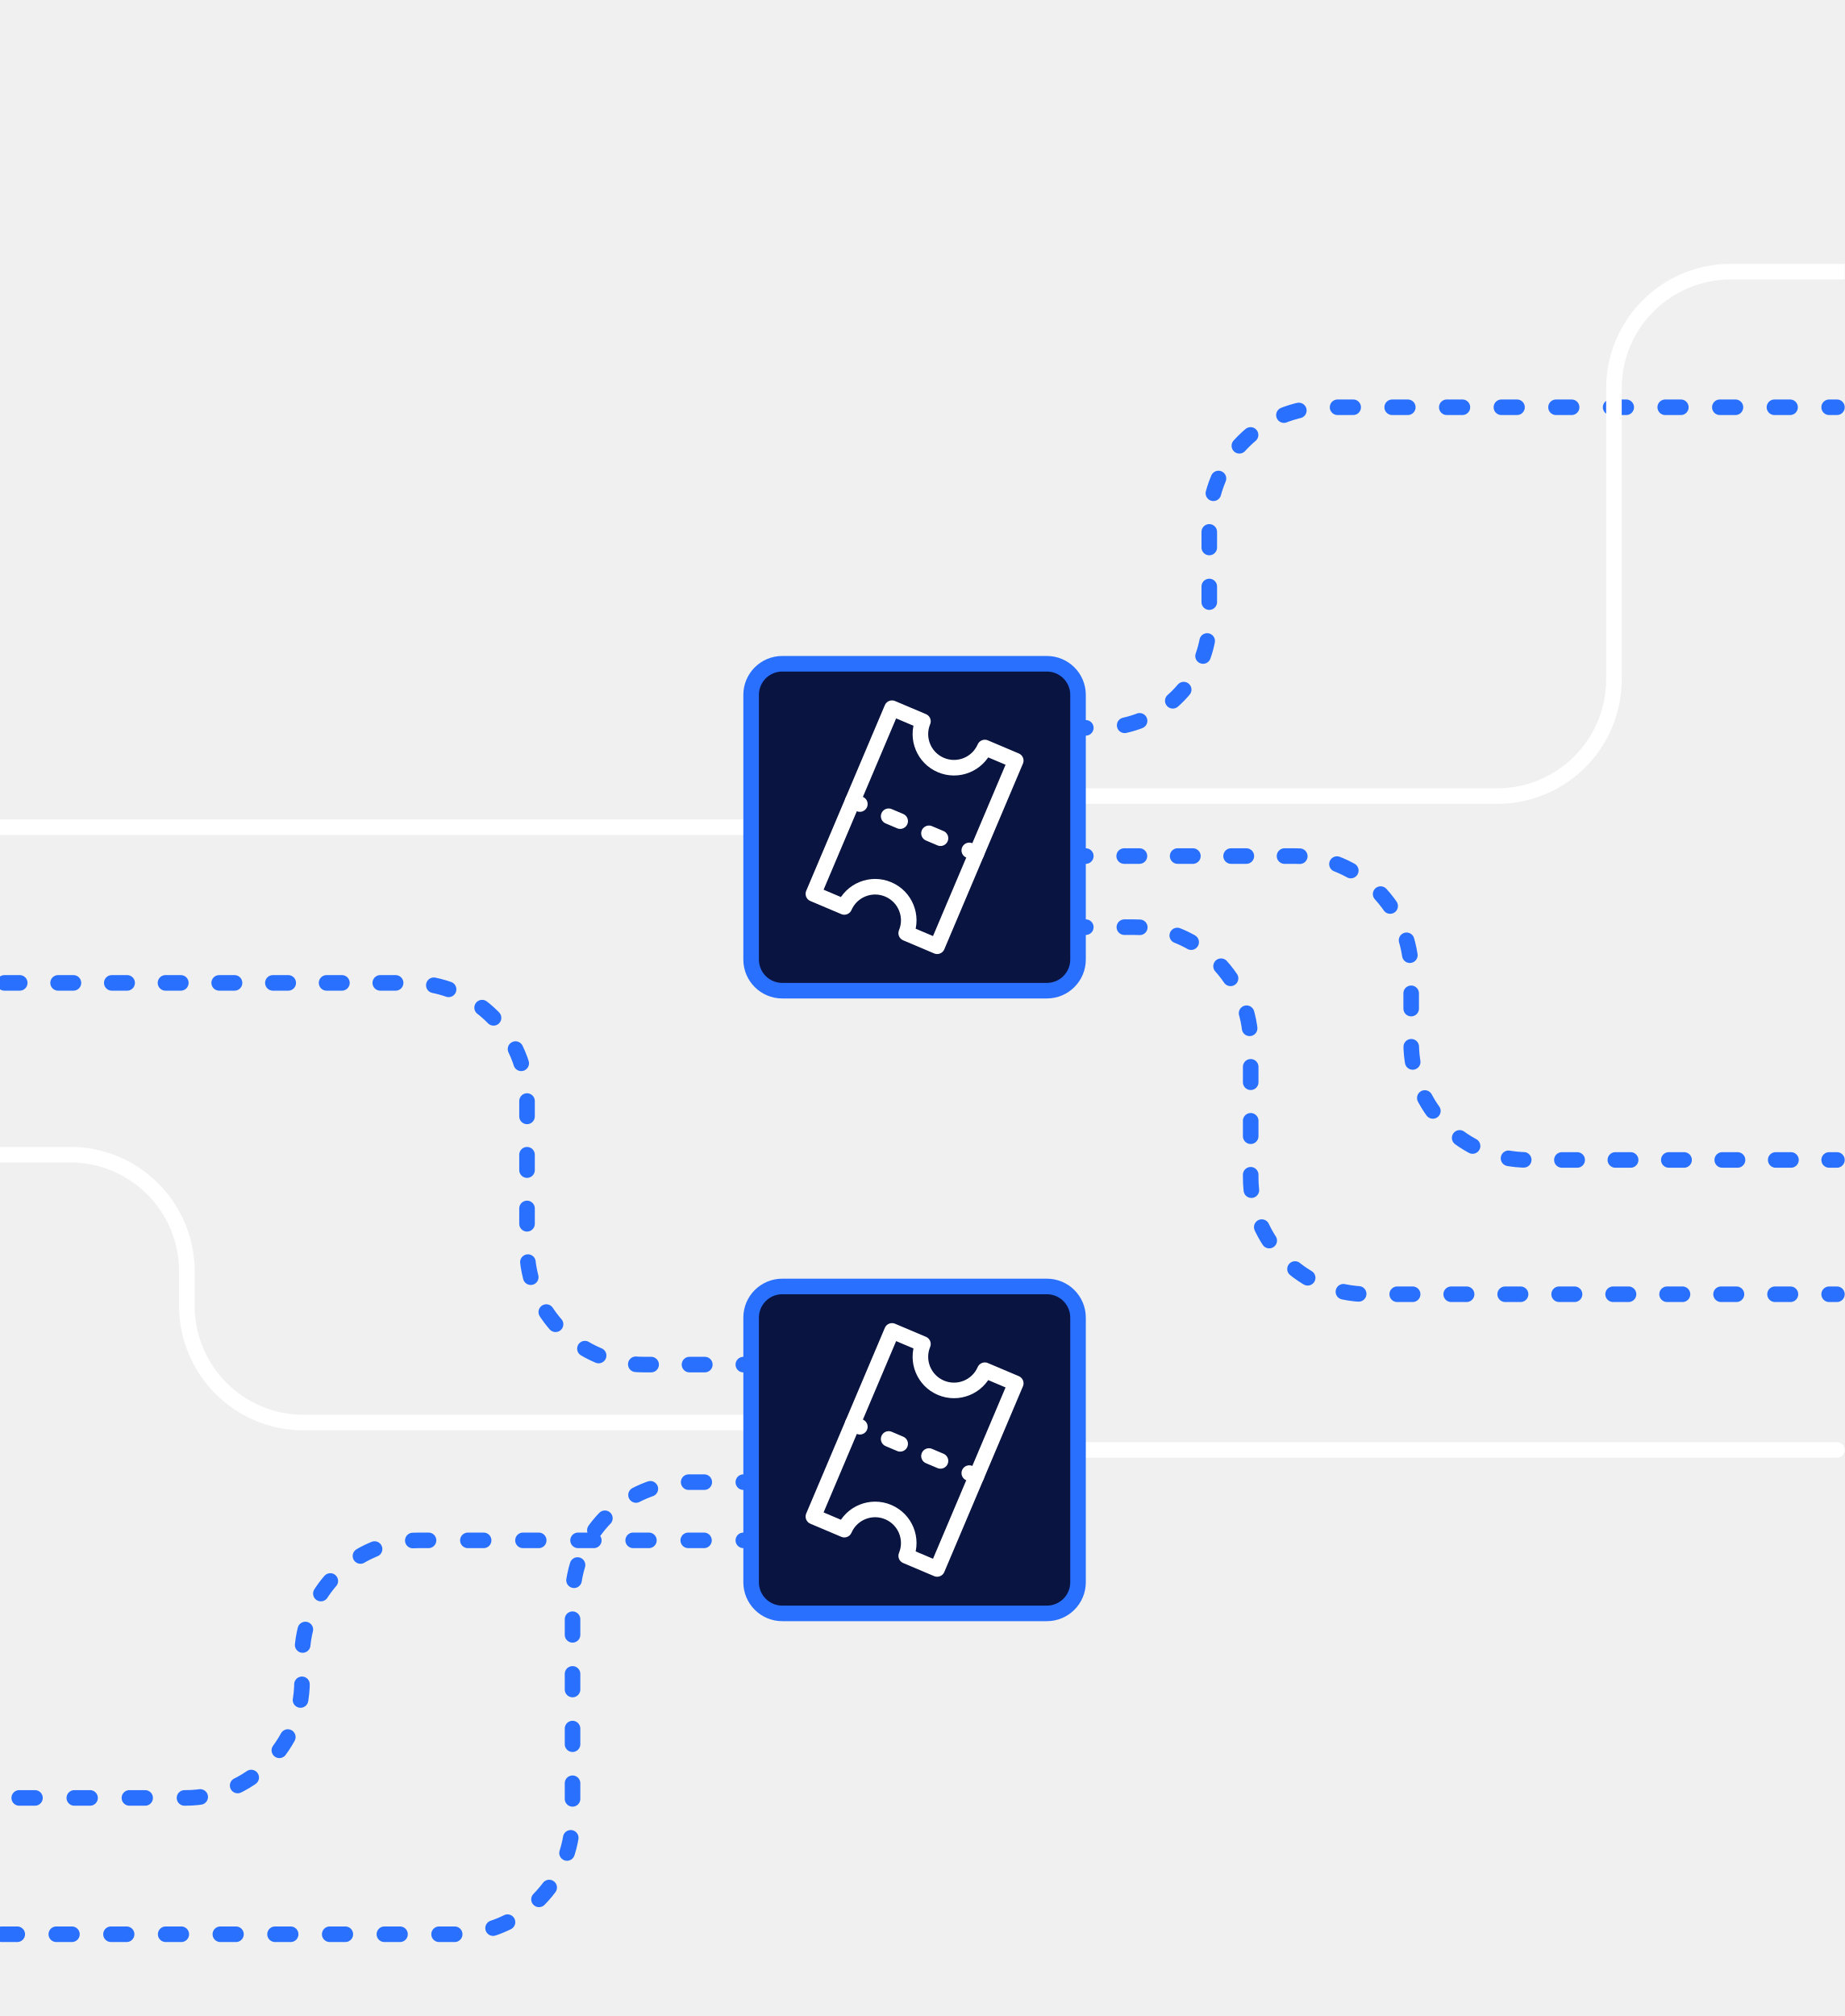
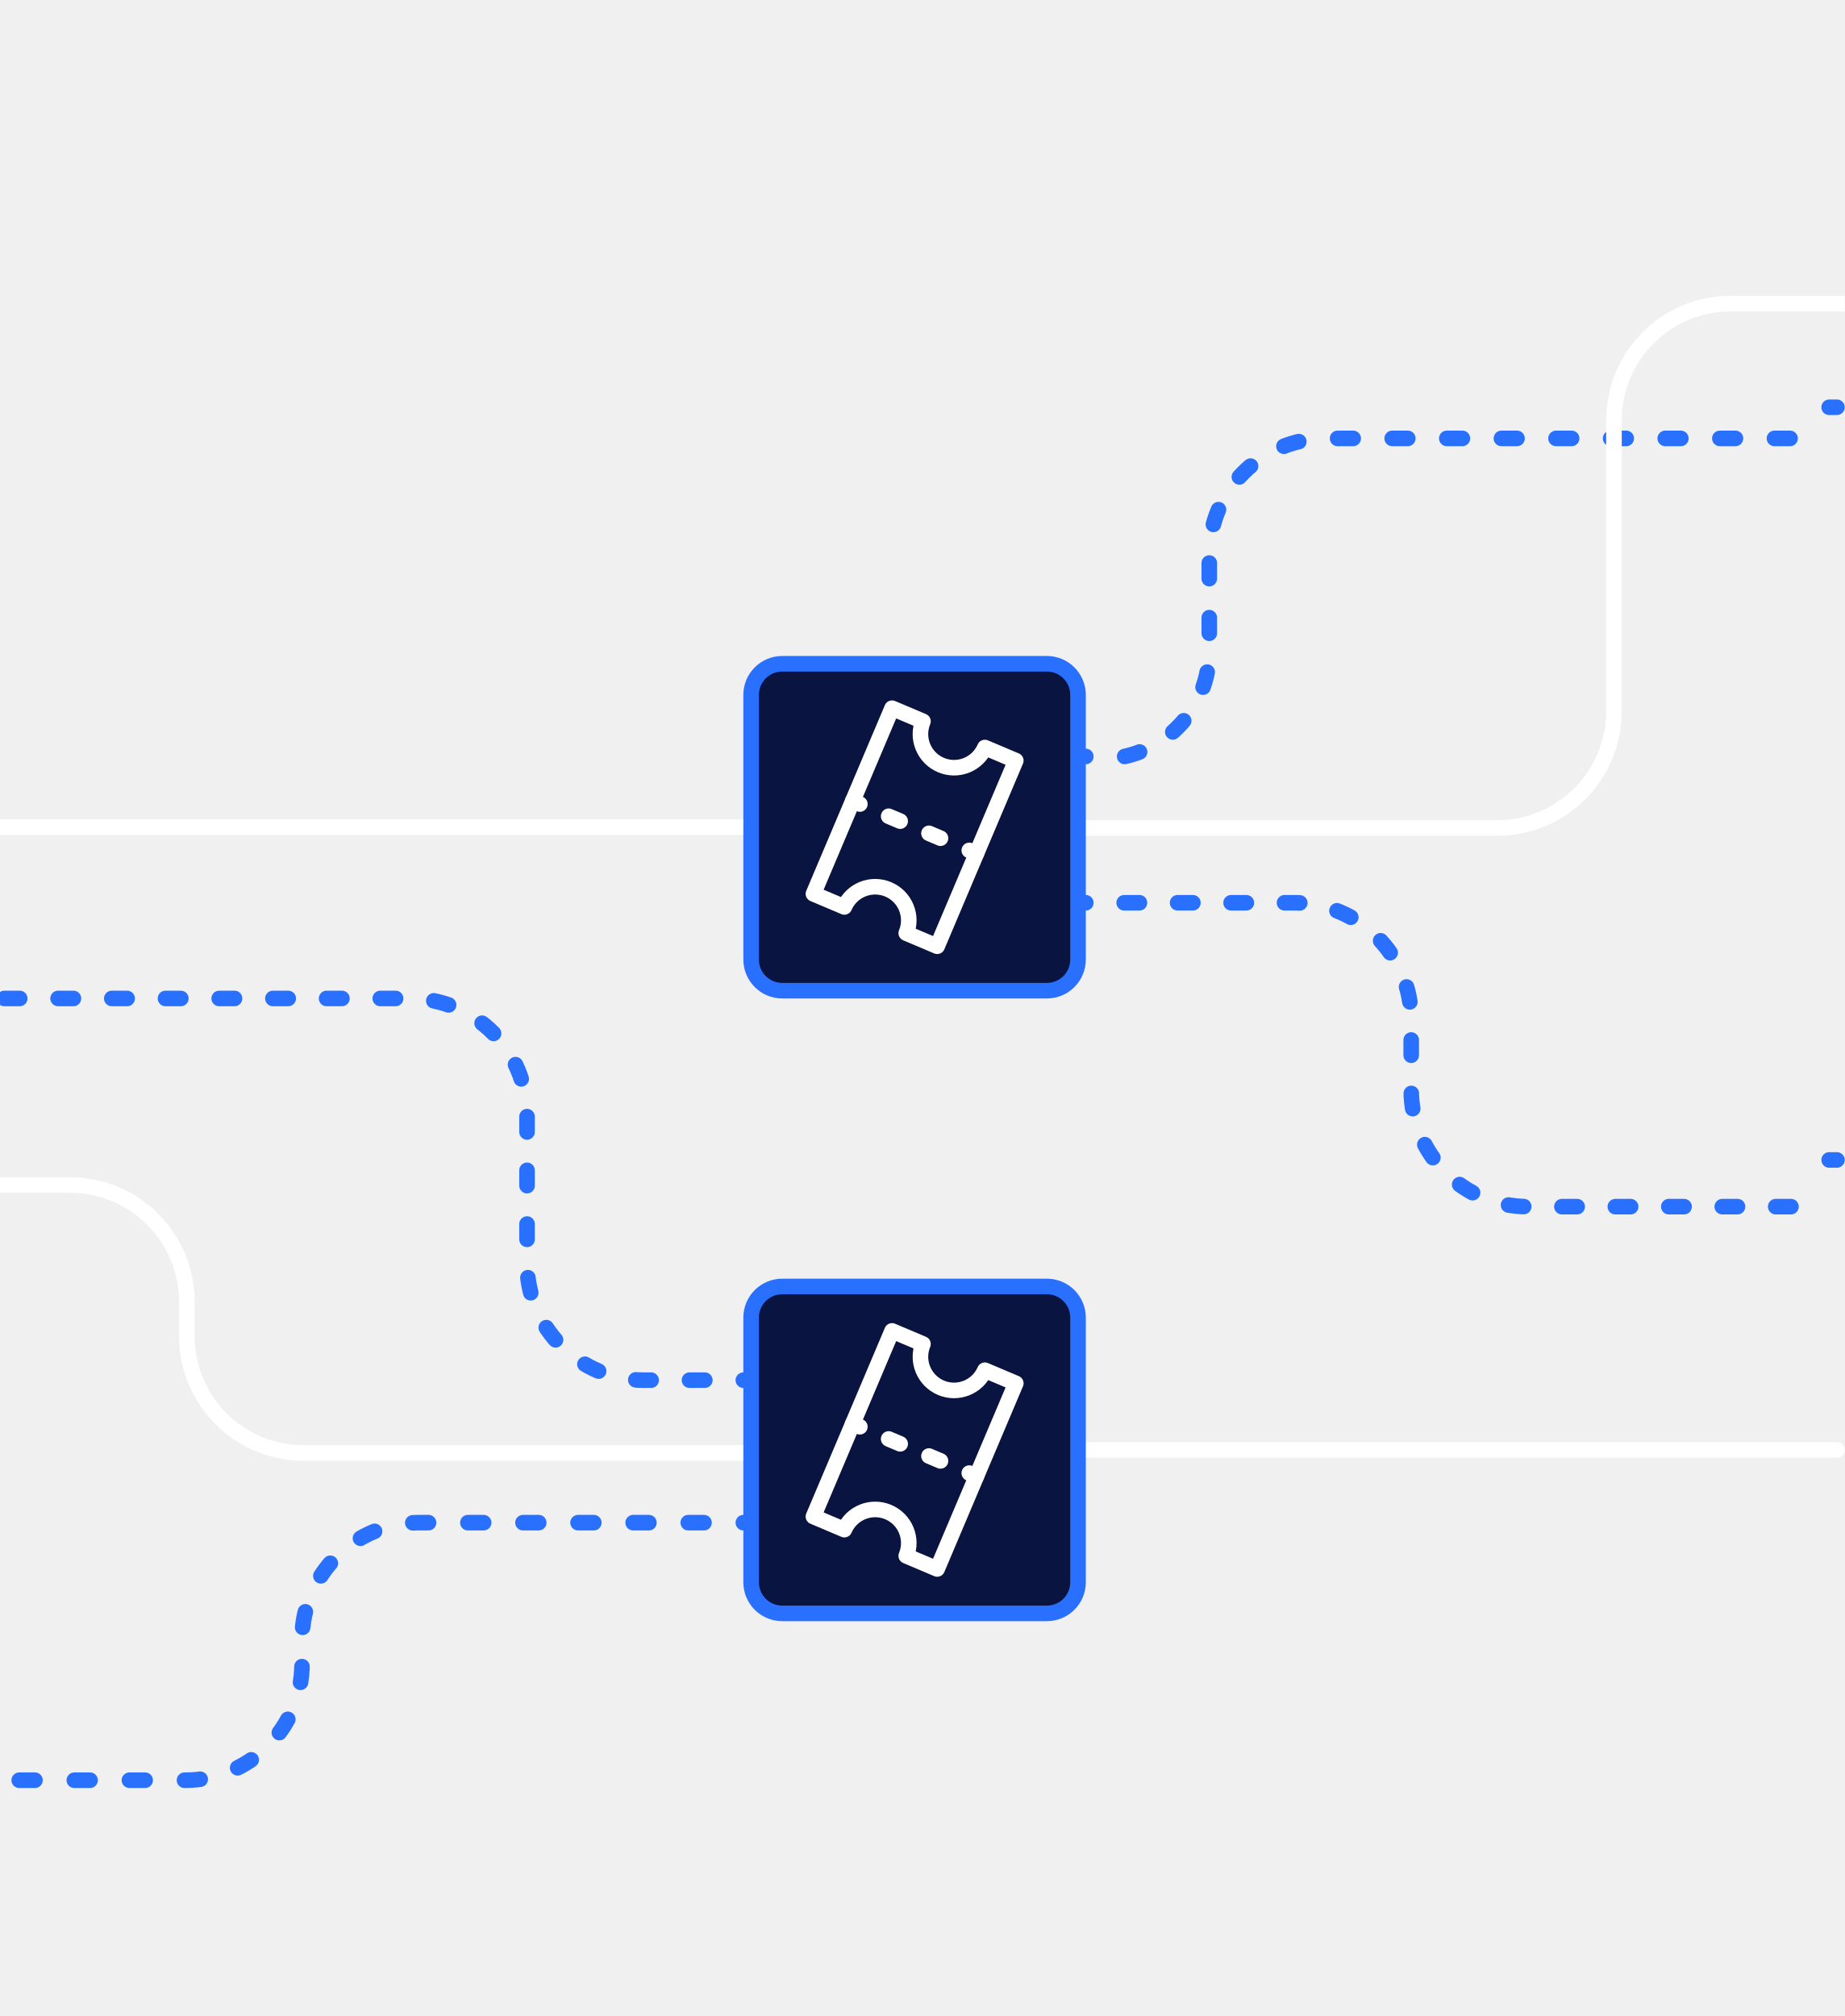
<svg xmlns="http://www.w3.org/2000/svg" width="237" height="259" viewBox="0 0 237 259">
  <defs>
-     <style>.a,.c,.d,.e,.f,.g,.h,.i,.j,.l{fill:none;}.b{clip-path:url(#a);}.c,.d,.f,.g,.h,.i,.j{stroke:#2970ff;}.c,.d,.e,.f,.g,.h,.i,.j,.l{stroke-linecap:round;stroke-linejoin:round;stroke-width:2px;}.d{stroke-dasharray:2.005 5.011;}.e,.l{stroke:#fff;}.f{stroke-dasharray:2.007 5.018;}.g{stroke-dasharray:1.971 4.928;}.h{stroke-dasharray:2.022 5.056;}.i{stroke-dasharray:1.981 4.953;}.j{stroke-dasharray:1.962 4.905;}.k{fill:#091440;}.l{stroke-dasharray:1.607 4.018;}</style>
+     <style>.a,.c,.d,.e,.f,.g,.h,.j{fill:none;}.b{clip-path:url(#a);}.c,.d,.f,.g,.h{stroke:#2970ff;}.c,.d,.e,.f,.g,.h,.j{stroke-linecap:round;stroke-linejoin:round;stroke-width:2px;}.d{stroke-dasharray:2.005 5.011;}.e,.j{stroke:#fff;}.f{stroke-dasharray:1.971 4.928;}.g{stroke-dasharray:2.022 5.056;}.h{stroke-dasharray:1.962 4.905;}.i{fill:#091440;}.j{stroke-dasharray:1.607 4.018;}</style>
    <clipPath id="a">
-       <rect class="a" width="237" height="259" rx="7" transform="translate(1107.954 34.926)" />
+       <rect class="a" width="237" height="259" rx="7" transform="translate(262.795 2)" />
    </clipPath>
  </defs>
-   <g transform="translate(-1107.954 -34.926)">
+   <g transform="translate(-262.795 -2)">
    <g class="b">
-       <line class="c" x2="1" transform="translate(1246.454 128.434)" />
-       <path class="d" d="M1252.445,128.109a13.876,13.876,0,0,0,10.871-13.545V102.248a15,15,0,0,1,15-15h62.132" />
-       <line class="c" x2="1" transform="translate(1342.954 87.248)" />
-       <path class="e" d="M1245.454,137.2h54.85a15,15,0,0,0,15-15V84.829a15,15,0,0,1,15-15h14.65" />
-       <line class="c" x1="1" transform="translate(1203.454 225.339)" />
-       <path class="f" d="M1198.436,225.339h-1.925a15,15,0,0,0-15,15v28.084a15,15,0,0,1-15,15h-74.934" />
-       <line class="c" x1="1" transform="translate(1088.067 283.423)" />
-       <line class="c" x2="1" transform="translate(1095.691 161.201)" />
-       <path class="g" d="M1101.619,161.2h59.045a15,15,0,0,1,15,15v19.038a15,15,0,0,0,15,15h10.326" />
-       <line class="c" x2="1" transform="translate(1203.454 210.239)" />
-       <line class="c" x1="1" transform="translate(1203.454 232.819)" />
-       <path class="h" d="M1198.4,232.819H1161.76a15,15,0,0,0-15,15v3.09a15,15,0,0,1-15,15h-38.031" />
-       <line class="c" x1="1" transform="translate(1090.2 265.909)" />
-       <line class="c" x2="1" transform="translate(1246.454 154.04)" />
-       <path class="i" d="M1252.407,154.04h1.23a15,15,0,0,1,15,15V186.2a15,15,0,0,0,15,15h56.84" />
-       <line class="c" x2="1" transform="translate(1342.954 201.201)" />
-       <line class="c" x1="1" transform="translate(1342.954 183.947)" />
-       <path class="j" d="M1338.049,183.947h-33.794a15,15,0,0,1-15-15v-9.041a15,15,0,0,0-15-15h-24.348" />
-       <line class="c" x1="1" transform="translate(1246.454 144.906)" />
-       <line class="e" x1="98.5" transform="translate(1106.954 141.201)" />
-       <path class="e" d="M1205.454,217.688h-58.491a15,15,0,0,1-15-15V198.27a15,15,0,0,0-15-15h-11.009" />
-       <line class="e" x2="98.5" transform="translate(1245.454 221.201)" />
-       <path class="k" d="M1242.454,162.2h-34a4,4,0,0,1-4-4v-34a4,4,0,0,1,4-4h34a4,4,0,0,1,4,4v34a4,4,0,0,1-4,4" />
-       <rect class="c" width="42" height="42" rx="4" transform="translate(1204.454 120.201)" />
-       <path class="k" d="M1238.454,132.643l-10.1,23.85-3.975-1.683a4.317,4.317,0,0,0-7.95-3.367l-3.975-1.683,10.1-23.85,3.975,1.683a4.317,4.317,0,0,0,7.95,3.367Z" />
-       <path class="e" d="M1238.454,132.643l-10.1,23.85-3.975-1.683a4.317,4.317,0,0,0-7.95-3.367l-3.975-1.683,10.1-23.85,3.975,1.683a4.317,4.317,0,0,0,7.95,3.367Z" />
-       <line class="e" x2="0.921" y2="0.39" transform="translate(1217.503 137.834)" />
-       <line class="l" x2="8.509" y2="3.604" transform="translate(1222.124 139.791)" />
-       <line class="e" x2="0.921" y2="0.39" transform="translate(1232.483 144.178)" />
-       <path class="k" d="M1242.454,242.2h-34a4,4,0,0,1-4-4v-34a4,4,0,0,1,4-4h34a4,4,0,0,1,4,4v34a4,4,0,0,1-4,4" />
-       <rect class="c" width="42" height="42" rx="4" transform="translate(1204.454 200.201)" />
-       <path class="k" d="M1238.454,212.643l-10.1,23.85-3.975-1.683a4.317,4.317,0,0,0-7.95-3.367l-3.975-1.683,10.1-23.85,3.975,1.683a4.317,4.317,0,0,0,7.95,3.367Z" />
-       <path class="e" d="M1238.454,212.643l-10.1,23.85-3.975-1.683a4.317,4.317,0,0,0-7.95-3.367l-3.975-1.683,10.1-23.85,3.975,1.683a4.317,4.317,0,0,0,7.95,3.367Z" />
-       <line class="e" x2="0.921" y2="0.39" transform="translate(1217.503 217.834)" />
-       <line class="l" x2="8.509" y2="3.604" transform="translate(1222.124 219.791)" />
-       <line class="e" x2="0.921" y2="0.39" transform="translate(1232.483 224.178)" />
+       <line class="c" x2="1" transform="translate(401.295 99.183)" />
+       <path class="d" d="M407.286,99.183a13.876,13.876,0,0,0,10.871-13.545V73.322a15,15,0,0,1,15-15h62.132" />
+       <line class="c" x2="1" transform="translate(497.795 54.322)" />
+       <path class="e" d="M400.3,108.371h54.85a15,15,0,0,0,15-15V56a15,15,0,0,1,15-15H499.8" />
+       <line class="c" x2="1" transform="translate(250.532 128.275)" />
+       <path class="f" d="M256.46,130.274h59.045a15,15,0,0,1,15,15v19.038a15,15,0,0,0,15,15h10.326" />
+       <line class="c" x2="1" transform="translate(358.295 179.313)" />
+       <line class="c" x1="1" transform="translate(358.295 197.619)" />
+       <path class="g" d="M353.241,197.619H316.6a15,15,0,0,0-15,15v3.09a15,15,0,0,1-15,15H248.57" />
+       <line class="c" x1="1" transform="translate(245.041 230.709)" />
+       <line class="c" x1="1" transform="translate(497.795 151.021)" />
+       <path class="h" d="M492.89,157.021H459.1a15,15,0,0,1-15-15V132.98a15,15,0,0,0-15-15H404.748" />
+       <line class="c" x1="1" transform="translate(401.295 117.98)" />
+       <line class="e" x1="98.5" transform="translate(261.795 108.275)" />
+       <path class="e" d="M360.3,188.667H301.8a15,15,0,0,1-15-15v-4.418a15,15,0,0,0-15-15H260.8" />
+       <line class="e" x2="98.5" transform="translate(400.295 188.275)" />
+       <path class="i" d="M397.3,129.274h-34a4,4,0,0,1-4-4v-34a4,4,0,0,1,4-4h34a4,4,0,0,1,4,4v34a4,4,0,0,1-4,4" />
+       <rect class="c" width="42" height="42" rx="4" transform="translate(359.295 87.275)" />
+       <path class="i" d="M393.3,99.717l-10.1,23.85-3.975-1.683a4.317,4.317,0,0,0-7.95-3.367l-3.975-1.683,10.1-23.85,3.975,1.683a4.317,4.317,0,0,0,7.95,3.367Z" />
+       <path class="e" d="M393.3,99.717l-10.1,23.85-3.975-1.683a4.317,4.317,0,0,0-7.95-3.367l-3.975-1.683,10.1-23.85,3.975,1.683a4.317,4.317,0,0,0,7.95,3.367Z" />
+       <line class="e" x2="0.921" y2="0.39" transform="translate(372.344 104.908)" />
+       <line class="j" x2="8.509" y2="3.604" transform="translate(376.965 106.865)" />
+       <line class="e" x2="0.921" y2="0.39" transform="translate(387.324 111.252)" />
+       <path class="i" d="M397.3,209.274h-34a4,4,0,0,1-4-4v-34a4,4,0,0,1,4-4h34a4,4,0,0,1,4,4v34a4,4,0,0,1-4,4" />
+       <rect class="c" width="42" height="42" rx="4" transform="translate(359.295 167.275)" />
+       <path class="i" d="M393.3,179.717l-10.1,23.85-3.975-1.683a4.317,4.317,0,0,0-7.95-3.367l-3.975-1.683,10.1-23.85,3.975,1.683a4.317,4.317,0,0,0,7.95,3.367Z" />
+       <path class="e" d="M393.3,179.717l-10.1,23.85-3.975-1.683a4.317,4.317,0,0,0-7.95-3.367l-3.975-1.683,10.1-23.85,3.975,1.683a4.317,4.317,0,0,0,7.95,3.367Z" />
+       <line class="e" x2="0.921" y2="0.39" transform="translate(372.344 184.908)" />
+       <line class="j" x2="8.509" y2="3.604" transform="translate(376.965 186.865)" />
+       <line class="e" x2="0.921" y2="0.39" transform="translate(387.324 191.252)" />
    </g>
  </g>
</svg>
